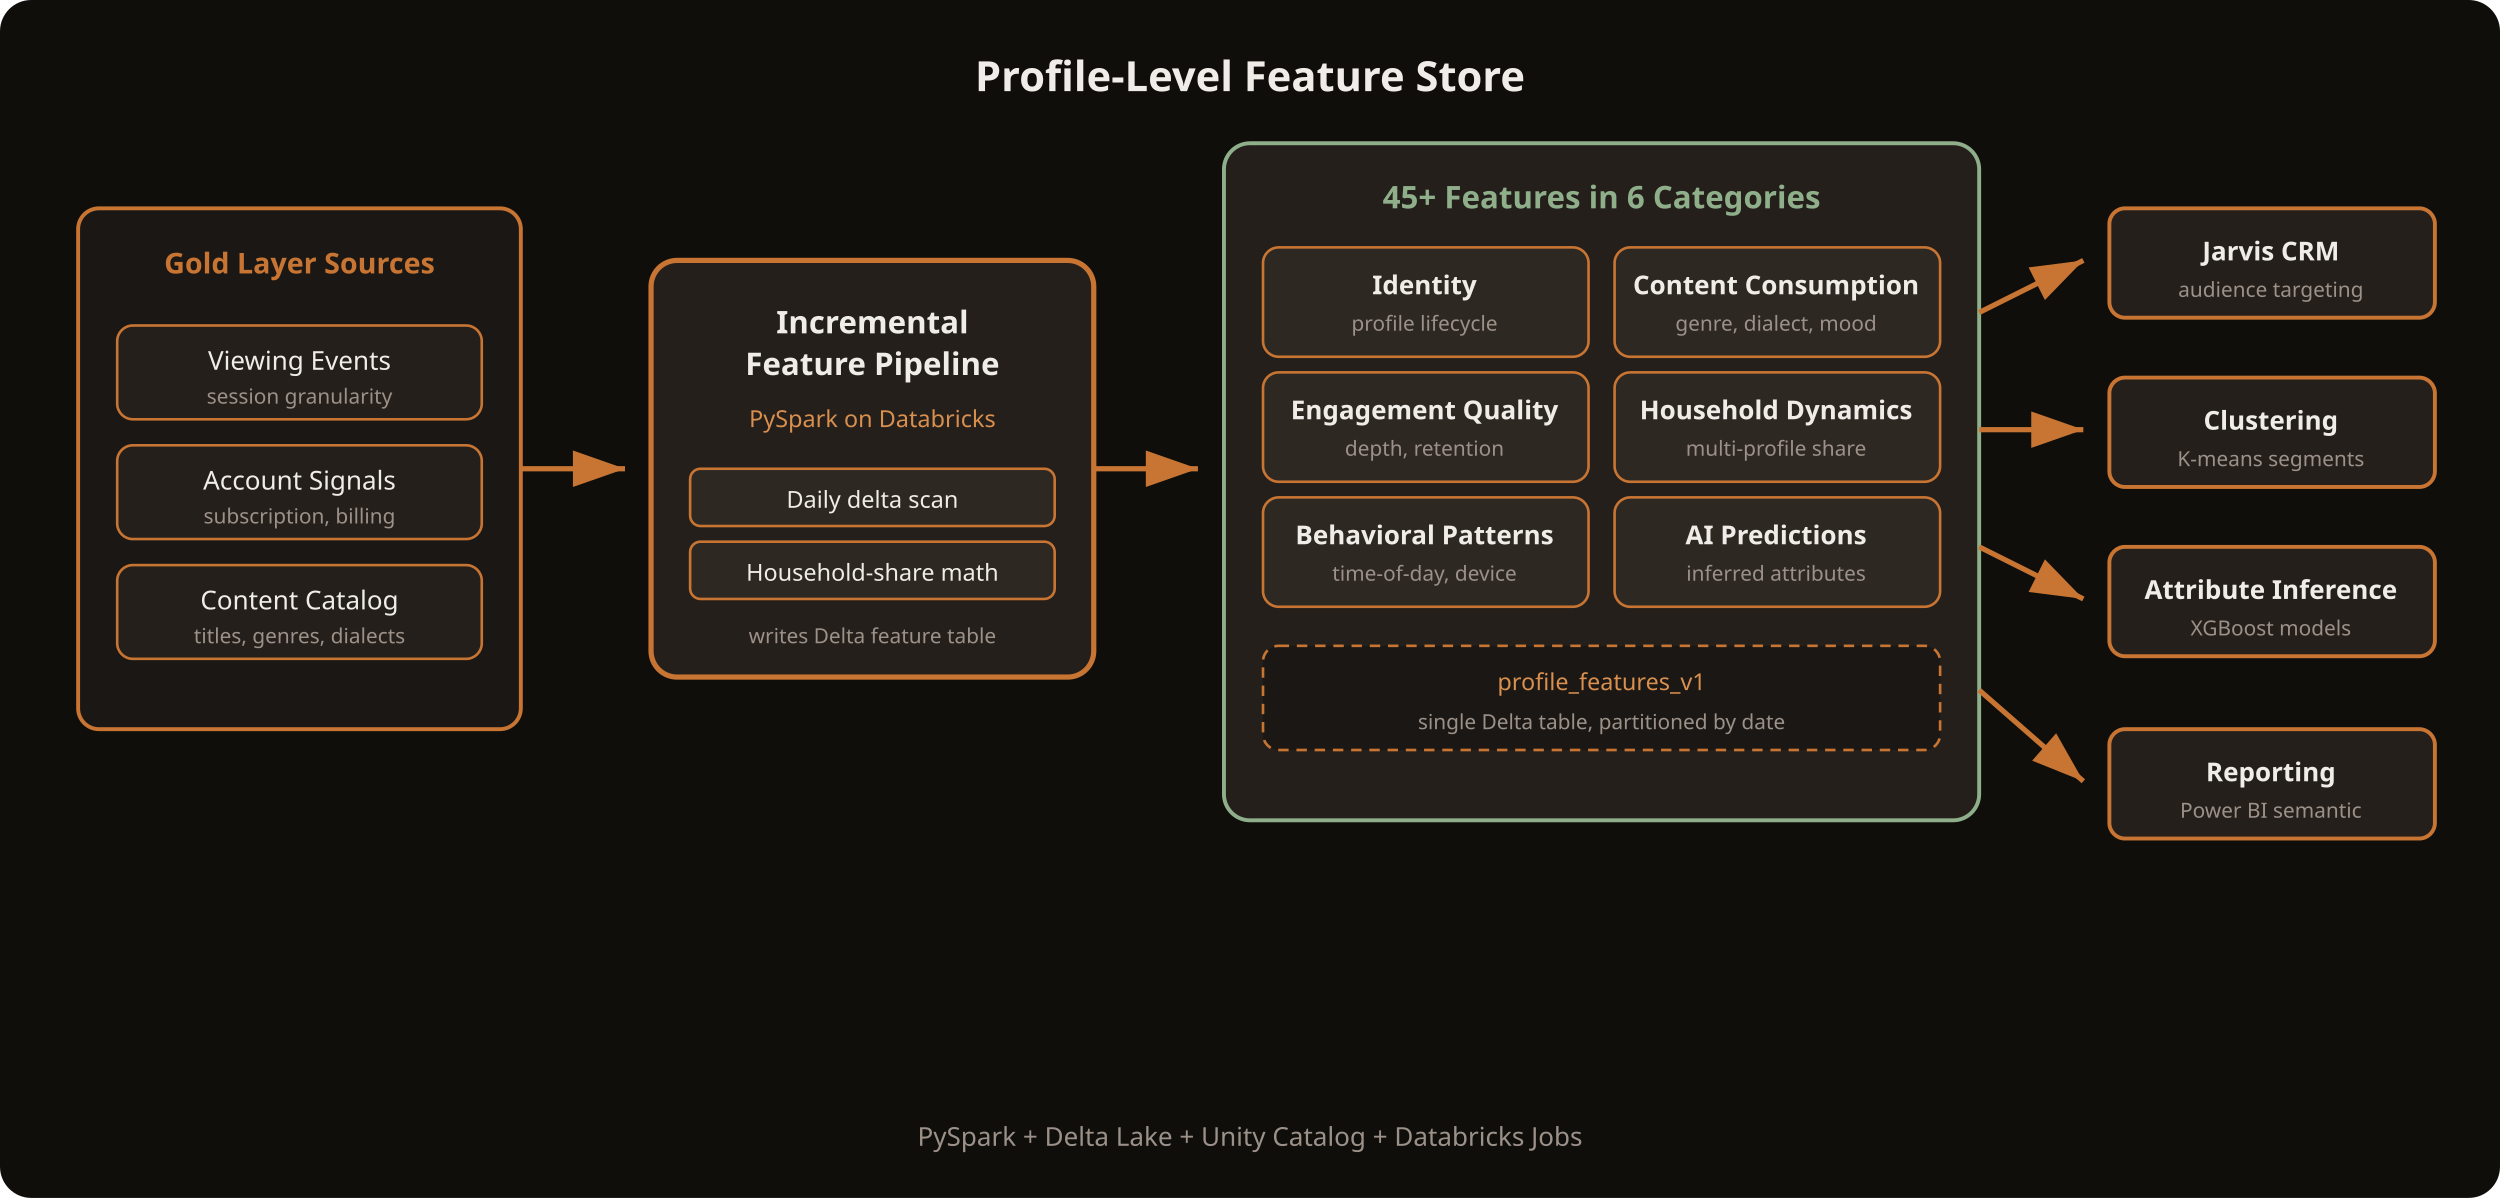
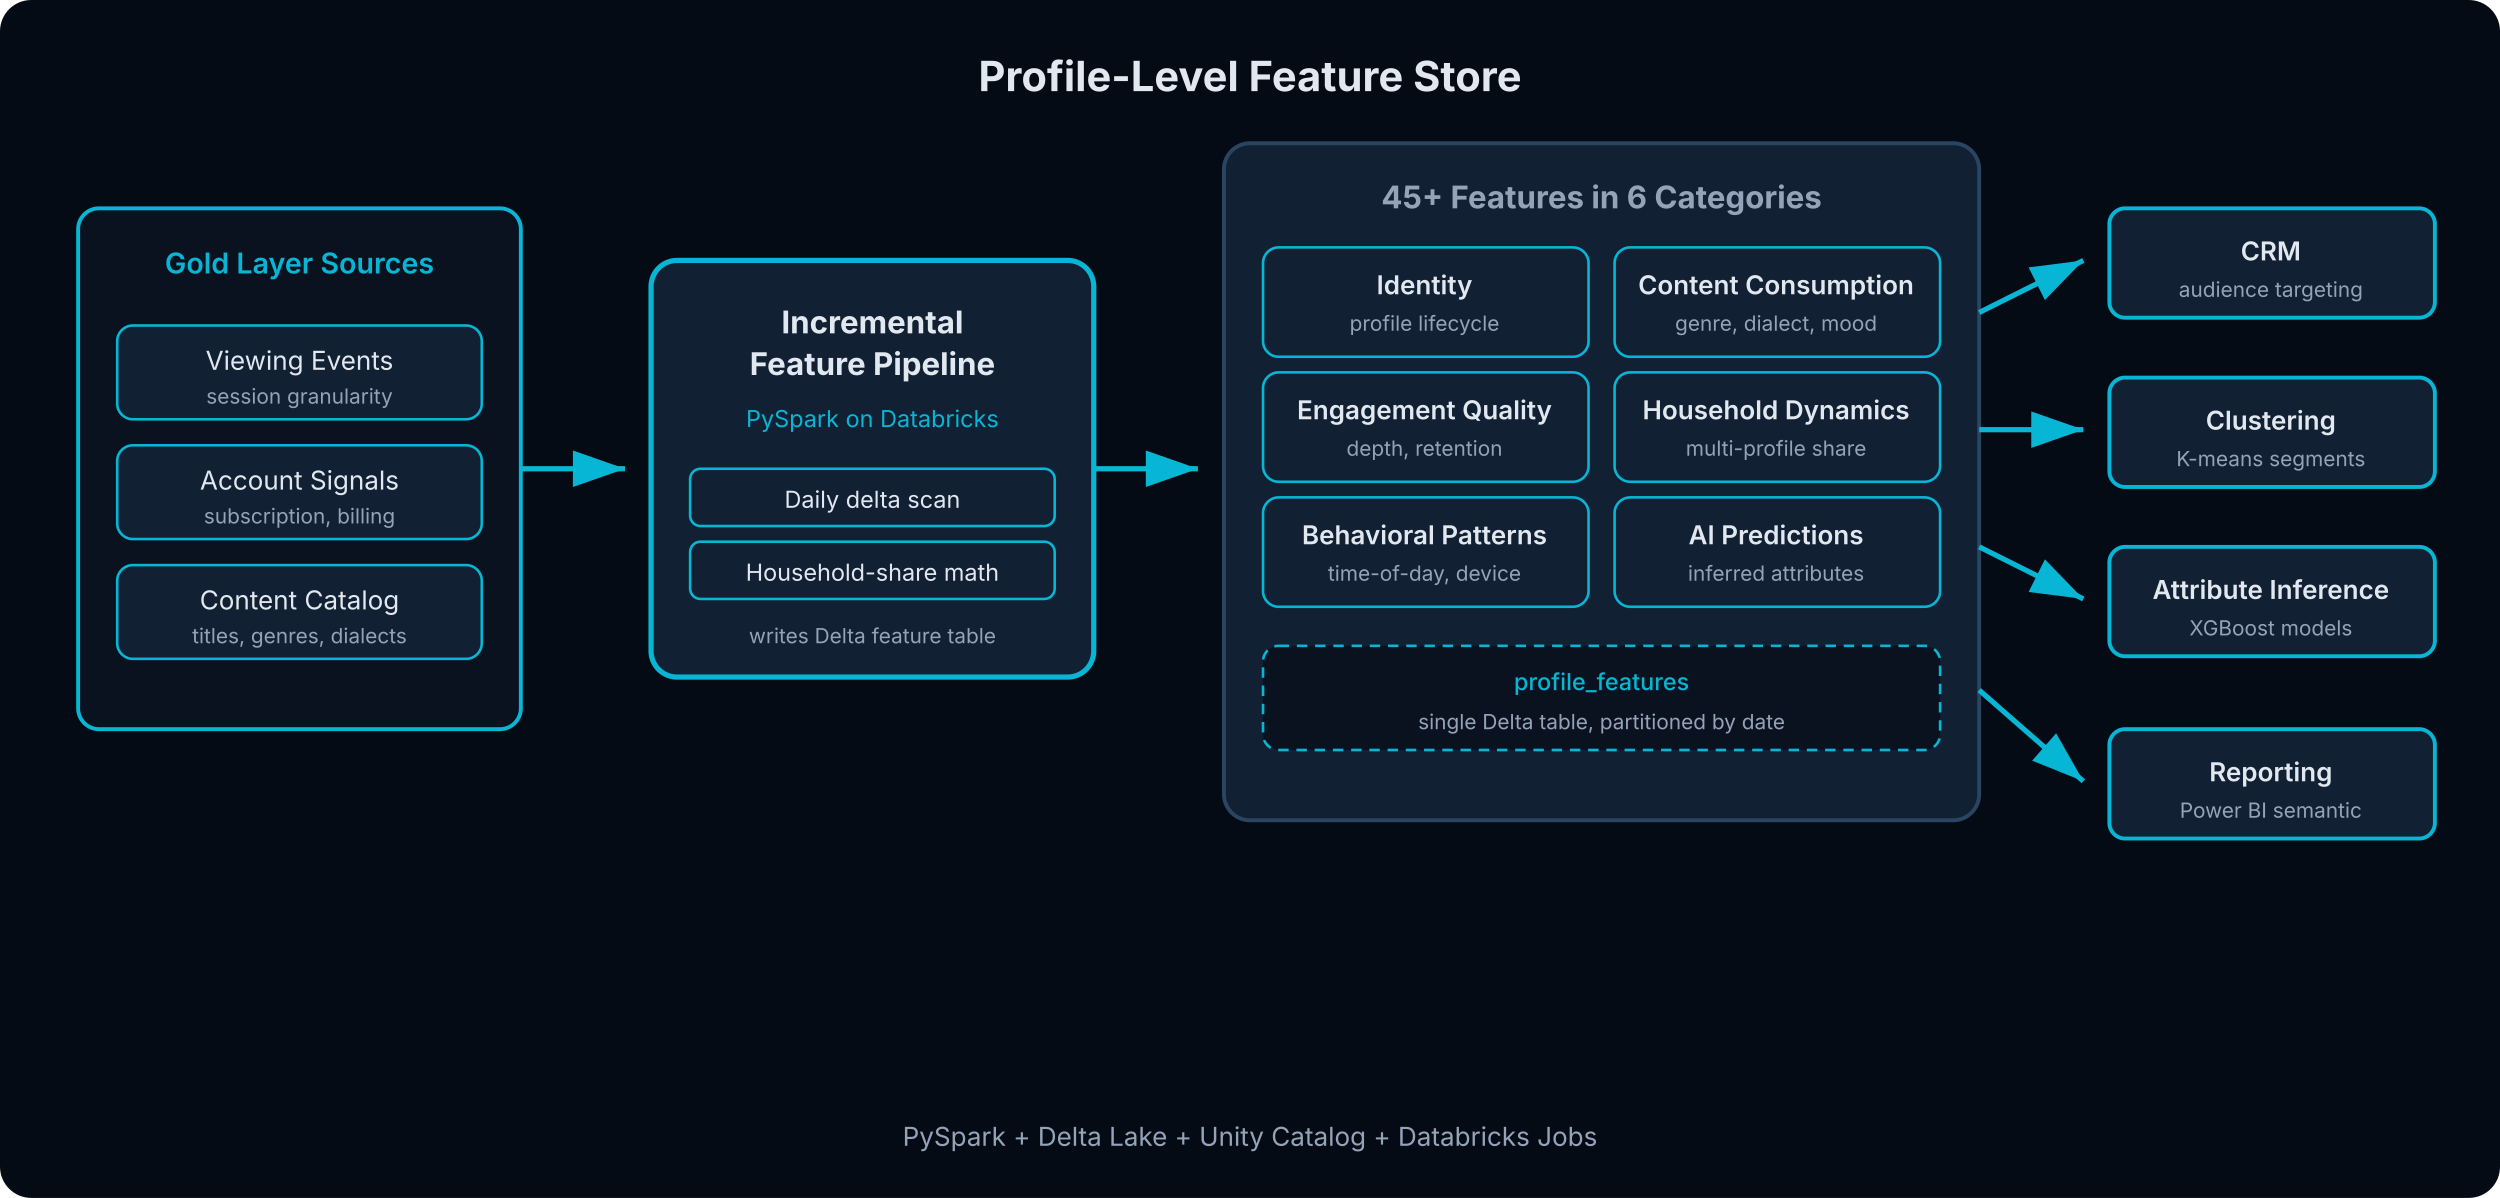
- <svg xmlns="http://www.w3.org/2000/svg" viewBox="0 0 960 460" font-family="Space Grotesk, system-ui, sans-serif">
+ <svg xmlns="http://www.w3.org/2000/svg" viewBox="0 0 960 460" font-family="Inter, system-ui, sans-serif">
  <defs>
    <marker id="pfArr" markerWidth="10" markerHeight="7" refX="10" refY="3.5" orient="auto">
-       <polygon points="0 0, 10 3.5, 0 7" fill="#C87533" />
+       <polygon points="0 0, 10 3.5, 0 7" fill="#06B6D4" />
    </marker>
  </defs>
-   <rect width="960" height="460" rx="12" fill="#0F0E0B" />
-   <text x="480" y="35" text-anchor="middle" font-size="16" font-weight="700" fill="#F0EDE8">Profile-Level Feature Store</text>
-   <rect x="30" y="80" width="170" height="200" rx="8" fill="#1A1714" stroke="#C87533" stroke-width="1.5" />
-   <text x="115" y="105" text-anchor="middle" font-size="11" font-weight="600" fill="#C87533">Gold Layer Sources</text>
-   <rect x="45" y="125" width="140" height="36" rx="6" fill="#241F1B" stroke="#C87533" stroke-width="1" />
-   <text x="115" y="142" text-anchor="middle" font-size="10" fill="#F0EDE8">Viewing Events</text>
-   <text x="115" y="155" text-anchor="middle" font-size="8" fill="#9C9189">session granularity</text>
-   <rect x="45" y="171" width="140" height="36" rx="6" fill="#241F1B" stroke="#C87533" stroke-width="1" />
-   <text x="115" y="188" text-anchor="middle" font-size="10" fill="#F0EDE8">Account Signals</text>
-   <text x="115" y="201" text-anchor="middle" font-size="8" fill="#9C9189">subscription, billing</text>
-   <rect x="45" y="217" width="140" height="36" rx="6" fill="#241F1B" stroke="#C87533" stroke-width="1" />
-   <text x="115" y="234" text-anchor="middle" font-size="10" fill="#F0EDE8">Content Catalog</text>
-   <text x="115" y="247" text-anchor="middle" font-size="8" fill="#9C9189">titles, genres, dialects</text>
-   <line x1="200" y1="180" x2="240" y2="180" stroke="#C87533" stroke-width="2" marker-end="url(#pfArr)" />
-   <rect x="250" y="100" width="170" height="160" rx="10" fill="#241F1B" stroke="#C87533" stroke-width="2" />
-   <text x="335" y="128" text-anchor="middle" font-size="12" font-weight="700" fill="#F0EDE8">Incremental</text>
-   <text x="335" y="144" text-anchor="middle" font-size="12" font-weight="700" fill="#F0EDE8">Feature Pipeline</text>
-   <text x="335" y="164" text-anchor="middle" font-size="9" fill="#D98F4E">PySpark on Databricks</text>
-   <rect x="265" y="180" width="140" height="22" rx="4" fill="#2E2823" stroke="#C87533" stroke-width="1" />
-   <text x="335" y="195" text-anchor="middle" font-size="9" fill="#F0EDE8">Daily delta scan</text>
-   <rect x="265" y="208" width="140" height="22" rx="4" fill="#2E2823" stroke="#C87533" stroke-width="1" />
-   <text x="335" y="223" text-anchor="middle" font-size="9" fill="#F0EDE8">Household-share math</text>
+   <rect width="960" height="460" rx="12" fill="#050B14" />
+   <text x="480" y="35" text-anchor="middle" font-size="16" font-weight="700" fill="#E2E8F0">Profile-Level Feature Store</text>
+   <rect x="30" y="80" width="170" height="200" rx="8" stroke-width="1.5" fill="#0A1220" stroke="#06B6D4" />
+   <text x="115" y="105" text-anchor="middle" font-size="11" font-weight="600" fill="#06B6D4">Gold Layer Sources</text>
+   <rect x="45" y="125" width="140" height="36" rx="6" stroke-width="1" fill="#122033" stroke="#06B6D4" />
+   <text x="115" y="142" text-anchor="middle" font-size="10" fill="#E2E8F0">Viewing Events</text>
+   <text x="115" y="155" text-anchor="middle" font-size="8" fill="#94A3B8">session granularity</text>
+   <rect x="45" y="171" width="140" height="36" rx="6" stroke-width="1" fill="#122033" stroke="#06B6D4" />
+   <text x="115" y="188" text-anchor="middle" font-size="10" fill="#E2E8F0">Account Signals</text>
+   <text x="115" y="201" text-anchor="middle" font-size="8" fill="#94A3B8">subscription, billing</text>
+   <rect x="45" y="217" width="140" height="36" rx="6" stroke-width="1" fill="#122033" stroke="#06B6D4" />
+   <text x="115" y="234" text-anchor="middle" font-size="10" fill="#E2E8F0">Content Catalog</text>
+   <text x="115" y="247" text-anchor="middle" font-size="8" fill="#94A3B8">titles, genres, dialects</text>
+   <line x1="200" y1="180" x2="240" y2="180" stroke-width="2" marker-end="url(#pfArr)" stroke="#06B6D4" />
+   <rect x="250" y="100" width="170" height="160" rx="10" stroke-width="2" fill="#122033" stroke="#06B6D4" />
+   <text x="335" y="128" text-anchor="middle" font-size="12" font-weight="700" fill="#E2E8F0">Incremental</text>
+   <text x="335" y="144" text-anchor="middle" font-size="12" font-weight="700" fill="#E2E8F0">Feature Pipeline</text>
+   <text x="335" y="164" text-anchor="middle" font-size="9" fill="#06B6D4">PySpark on Databricks</text>
+   <rect x="265" y="180" width="140" height="22" rx="4" stroke-width="1" fill="#122033" stroke="#06B6D4" />
+   <text x="335" y="195" text-anchor="middle" font-size="9" fill="#E2E8F0">Daily delta scan</text>
+   <rect x="265" y="208" width="140" height="22" rx="4" stroke-width="1" fill="#122033" stroke="#06B6D4" />
+   <text x="335" y="223" text-anchor="middle" font-size="9" fill="#E2E8F0">Household-share math</text>
  <rect x="265" y="236" width="140" height="14" rx="3" fill="none" />
-   <text x="335" y="247" text-anchor="middle" font-size="8" fill="#9C9189">writes Delta feature table</text>
-   <line x1="420" y1="180" x2="460" y2="180" stroke="#C87533" stroke-width="2" marker-end="url(#pfArr)" />
-   <rect x="470" y="55" width="290" height="260" rx="10" fill="#241F1B" stroke="#8FAF8B" stroke-width="1.5" />
-   <text x="615" y="80" text-anchor="middle" font-size="12" font-weight="700" fill="#8FAF8B">45+ Features in 6 Categories</text>
-   <rect x="485" y="95" width="125" height="42" rx="6" fill="#2E2823" stroke="#C87533" stroke-width="1" />
-   <text x="547" y="113" text-anchor="middle" font-size="10" font-weight="600" fill="#F0EDE8">Identity</text>
-   <text x="547" y="127" text-anchor="middle" font-size="8" fill="#9C9189">profile lifecycle</text>
-   <rect x="620" y="95" width="125" height="42" rx="6" fill="#2E2823" stroke="#C87533" stroke-width="1" />
-   <text x="682" y="113" text-anchor="middle" font-size="10" font-weight="600" fill="#F0EDE8">Content Consumption</text>
-   <text x="682" y="127" text-anchor="middle" font-size="8" fill="#9C9189">genre, dialect, mood</text>
-   <rect x="485" y="143" width="125" height="42" rx="6" fill="#2E2823" stroke="#C87533" stroke-width="1" />
-   <text x="547" y="161" text-anchor="middle" font-size="10" font-weight="600" fill="#F0EDE8">Engagement Quality</text>
-   <text x="547" y="175" text-anchor="middle" font-size="8" fill="#9C9189">depth, retention</text>
-   <rect x="620" y="143" width="125" height="42" rx="6" fill="#2E2823" stroke="#C87533" stroke-width="1" />
-   <text x="682" y="161" text-anchor="middle" font-size="10" font-weight="600" fill="#F0EDE8">Household Dynamics</text>
-   <text x="682" y="175" text-anchor="middle" font-size="8" fill="#9C9189">multi-profile share</text>
-   <rect x="485" y="191" width="125" height="42" rx="6" fill="#2E2823" stroke="#C87533" stroke-width="1" />
-   <text x="547" y="209" text-anchor="middle" font-size="10" font-weight="600" fill="#F0EDE8">Behavioral Patterns</text>
-   <text x="547" y="223" text-anchor="middle" font-size="8" fill="#9C9189">time-of-day, device</text>
-   <rect x="620" y="191" width="125" height="42" rx="6" fill="#2E2823" stroke="#C87533" stroke-width="1" />
-   <text x="682" y="209" text-anchor="middle" font-size="10" font-weight="600" fill="#F0EDE8">AI Predictions</text>
-   <text x="682" y="223" text-anchor="middle" font-size="8" fill="#9C9189">inferred attributes</text>
-   <rect x="485" y="248" width="260" height="40" rx="6" fill="#1A1714" stroke="#C87533" stroke-width="1" stroke-dasharray="4,3" />
-   <text x="615" y="265" text-anchor="middle" font-size="9" font-weight="500" fill="#D98F4E">profile_features_v1</text>
-   <text x="615" y="280" text-anchor="middle" font-size="8" fill="#9C9189">single Delta table, partitioned by date</text>
-   <line x1="760" y1="120" x2="800" y2="100" stroke="#C87533" stroke-width="2" marker-end="url(#pfArr)" />
-   <line x1="760" y1="165" x2="800" y2="165" stroke="#C87533" stroke-width="2" marker-end="url(#pfArr)" />
-   <line x1="760" y1="210" x2="800" y2="230" stroke="#C87533" stroke-width="2" marker-end="url(#pfArr)" />
-   <line x1="760" y1="265" x2="800" y2="300" stroke="#C87533" stroke-width="2" marker-end="url(#pfArr)" />
-   <rect x="810" y="80" width="125" height="42" rx="6" fill="#241F1B" stroke="#C87533" stroke-width="1.5" />
-   <text x="872" y="100" text-anchor="middle" font-size="10" font-weight="600" fill="#F0EDE8">Jarvis CRM</text>
-   <text x="872" y="114" text-anchor="middle" font-size="8" fill="#9C9189">audience targeting</text>
-   <rect x="810" y="145" width="125" height="42" rx="6" fill="#241F1B" stroke="#C87533" stroke-width="1.5" />
-   <text x="872" y="165" text-anchor="middle" font-size="10" font-weight="600" fill="#F0EDE8">Clustering</text>
-   <text x="872" y="179" text-anchor="middle" font-size="8" fill="#9C9189">K-means segments</text>
-   <rect x="810" y="210" width="125" height="42" rx="6" fill="#241F1B" stroke="#C87533" stroke-width="1.5" />
-   <text x="872" y="230" text-anchor="middle" font-size="10" font-weight="600" fill="#F0EDE8">Attribute Inference</text>
-   <text x="872" y="244" text-anchor="middle" font-size="8" fill="#9C9189">XGBoost models</text>
-   <rect x="810" y="280" width="125" height="42" rx="6" fill="#241F1B" stroke="#C87533" stroke-width="1.5" />
-   <text x="872" y="300" text-anchor="middle" font-size="10" font-weight="600" fill="#F0EDE8">Reporting</text>
-   <text x="872" y="314" text-anchor="middle" font-size="8" fill="#9C9189">Power BI semantic</text>
-   <text x="480" y="440" text-anchor="middle" font-size="10" fill="#9C9189">PySpark + Delta Lake + Unity Catalog + Databricks Jobs</text>
+   <text x="335" y="247" text-anchor="middle" font-size="8" fill="#94A3B8">writes Delta feature table</text>
+   <line x1="420" y1="180" x2="460" y2="180" stroke-width="2" marker-end="url(#pfArr)" stroke="#06B6D4" />
+   <rect x="470" y="55" width="290" height="260" rx="10" stroke-width="1.5" fill="#122033" stroke="#2A4561" />
+   <text x="615" y="80" text-anchor="middle" font-size="12" font-weight="700" fill="#94A3B8">45+ Features in 6 Categories</text>
+   <rect x="485" y="95" width="125" height="42" rx="6" stroke-width="1" fill="#122033" stroke="#06B6D4" />
+   <text x="547" y="113" text-anchor="middle" font-size="10" font-weight="600" fill="#E2E8F0">Identity</text>
+   <text x="547" y="127" text-anchor="middle" font-size="8" fill="#94A3B8">profile lifecycle</text>
+   <rect x="620" y="95" width="125" height="42" rx="6" stroke-width="1" fill="#122033" stroke="#06B6D4" />
+   <text x="682" y="113" text-anchor="middle" font-size="10" font-weight="600" fill="#E2E8F0">Content Consumption</text>
+   <text x="682" y="127" text-anchor="middle" font-size="8" fill="#94A3B8">genre, dialect, mood</text>
+   <rect x="485" y="143" width="125" height="42" rx="6" stroke-width="1" fill="#122033" stroke="#06B6D4" />
+   <text x="547" y="161" text-anchor="middle" font-size="10" font-weight="600" fill="#E2E8F0">Engagement Quality</text>
+   <text x="547" y="175" text-anchor="middle" font-size="8" fill="#94A3B8">depth, retention</text>
+   <rect x="620" y="143" width="125" height="42" rx="6" stroke-width="1" fill="#122033" stroke="#06B6D4" />
+   <text x="682" y="161" text-anchor="middle" font-size="10" font-weight="600" fill="#E2E8F0">Household Dynamics</text>
+   <text x="682" y="175" text-anchor="middle" font-size="8" fill="#94A3B8">multi-profile share</text>
+   <rect x="485" y="191" width="125" height="42" rx="6" stroke-width="1" fill="#122033" stroke="#06B6D4" />
+   <text x="547" y="209" text-anchor="middle" font-size="10" font-weight="600" fill="#E2E8F0">Behavioral Patterns</text>
+   <text x="547" y="223" text-anchor="middle" font-size="8" fill="#94A3B8">time-of-day, device</text>
+   <rect x="620" y="191" width="125" height="42" rx="6" stroke-width="1" fill="#122033" stroke="#06B6D4" />
+   <text x="682" y="209" text-anchor="middle" font-size="10" font-weight="600" fill="#E2E8F0">AI Predictions</text>
+   <text x="682" y="223" text-anchor="middle" font-size="8" fill="#94A3B8">inferred attributes</text>
+   <rect x="485" y="248" width="260" height="40" rx="6" stroke-width="1" stroke-dasharray="4,3" fill="#0A1220" stroke="#06B6D4" />
+   <text x="615" y="265" text-anchor="middle" font-size="9" font-weight="500" fill="#06B6D4">profile_features</text>
+   <text x="615" y="280" text-anchor="middle" font-size="8" fill="#94A3B8">single Delta table, partitioned by date</text>
+   <line x1="760" y1="120" x2="800" y2="100" stroke-width="2" marker-end="url(#pfArr)" stroke="#06B6D4" />
+   <line x1="760" y1="165" x2="800" y2="165" stroke-width="2" marker-end="url(#pfArr)" stroke="#06B6D4" />
+   <line x1="760" y1="210" x2="800" y2="230" stroke-width="2" marker-end="url(#pfArr)" stroke="#06B6D4" />
+   <line x1="760" y1="265" x2="800" y2="300" stroke-width="2" marker-end="url(#pfArr)" stroke="#06B6D4" />
+   <rect x="810" y="80" width="125" height="42" rx="6" stroke-width="1.5" fill="#122033" stroke="#06B6D4" />
+   <text x="872" y="100" text-anchor="middle" font-size="10" font-weight="600" fill="#E2E8F0">CRM</text>
+   <text x="872" y="114" text-anchor="middle" font-size="8" fill="#94A3B8">audience targeting</text>
+   <rect x="810" y="145" width="125" height="42" rx="6" stroke-width="1.5" fill="#122033" stroke="#06B6D4" />
+   <text x="872" y="165" text-anchor="middle" font-size="10" font-weight="600" fill="#E2E8F0">Clustering</text>
+   <text x="872" y="179" text-anchor="middle" font-size="8" fill="#94A3B8">K-means segments</text>
+   <rect x="810" y="210" width="125" height="42" rx="6" stroke-width="1.5" fill="#122033" stroke="#06B6D4" />
+   <text x="872" y="230" text-anchor="middle" font-size="10" font-weight="600" fill="#E2E8F0">Attribute Inference</text>
+   <text x="872" y="244" text-anchor="middle" font-size="8" fill="#94A3B8">XGBoost models</text>
+   <rect x="810" y="280" width="125" height="42" rx="6" stroke-width="1.5" fill="#122033" stroke="#06B6D4" />
+   <text x="872" y="300" text-anchor="middle" font-size="10" font-weight="600" fill="#E2E8F0">Reporting</text>
+   <text x="872" y="314" text-anchor="middle" font-size="8" fill="#94A3B8">Power BI semantic</text>
+   <text x="480" y="440" text-anchor="middle" font-size="10" fill="#94A3B8">PySpark + Delta Lake + Unity Catalog + Databricks Jobs</text>
</svg>
